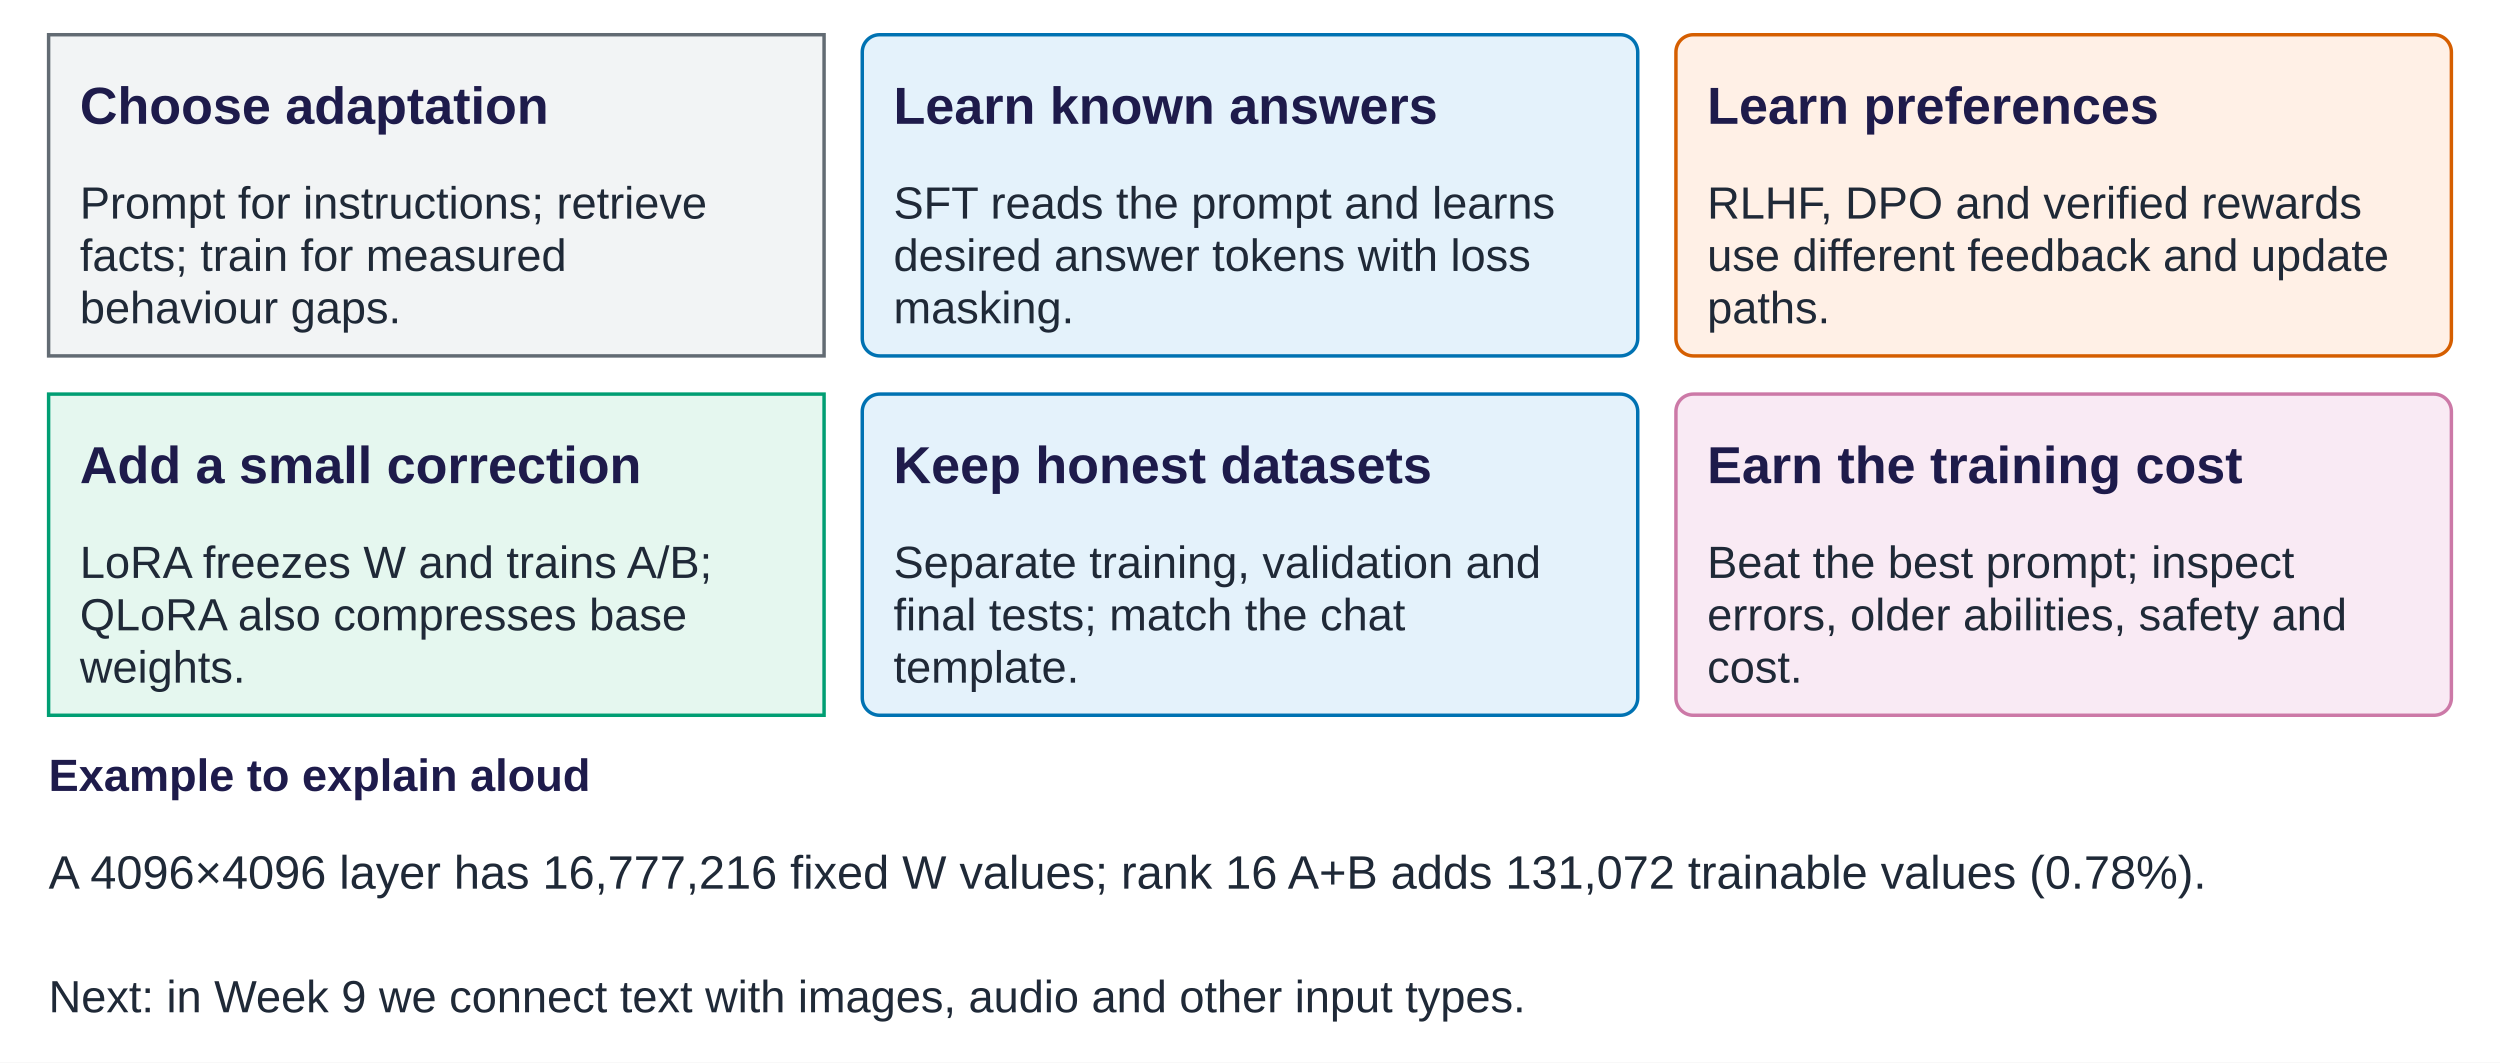
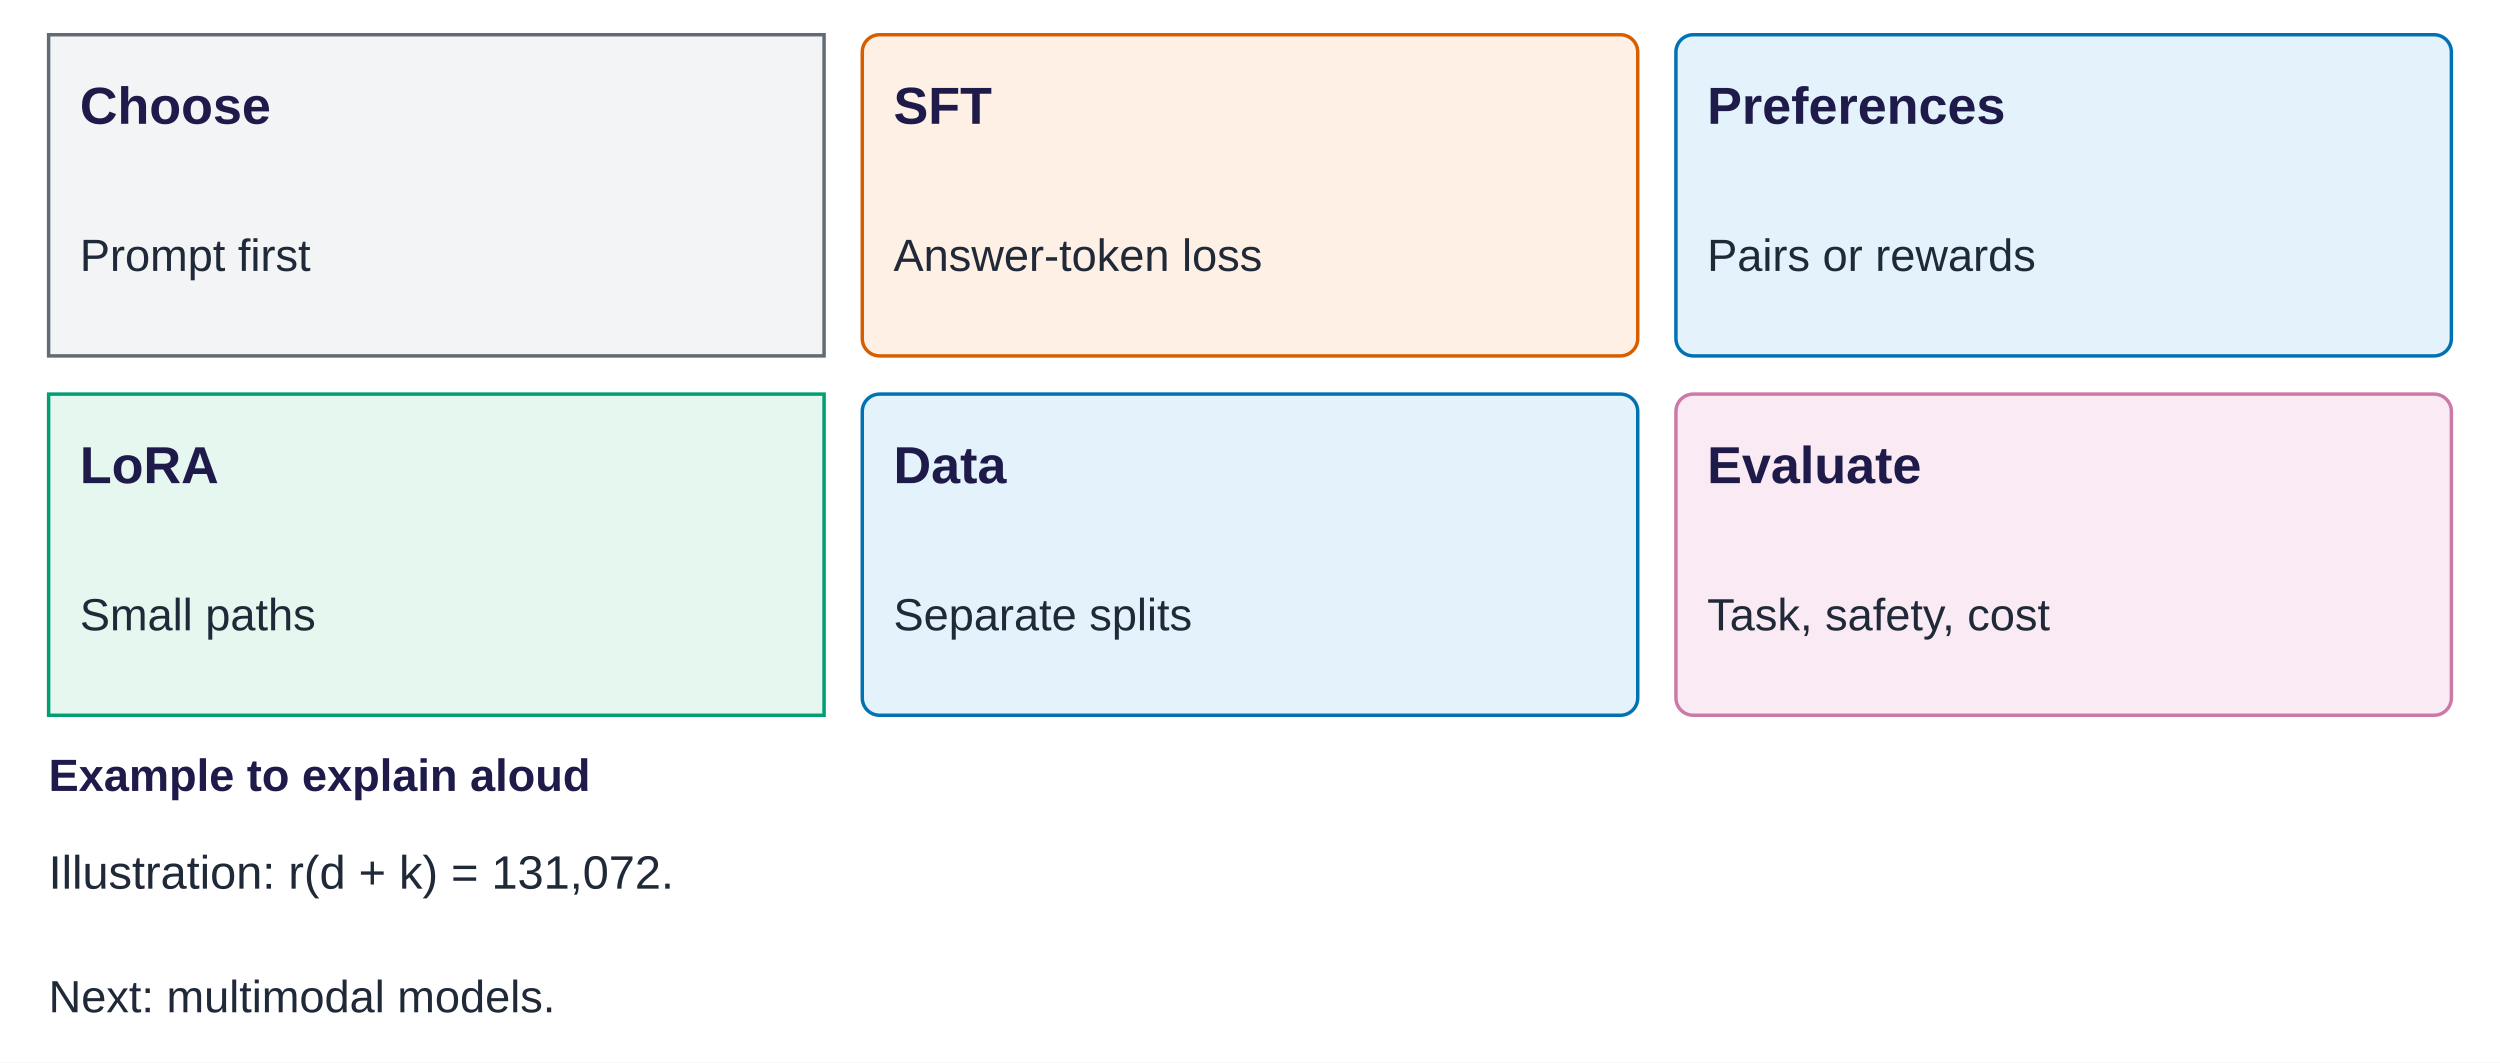
<svg xmlns="http://www.w3.org/2000/svg" width="1440" height="612" role="img">
  <rect width="100%" height="100%" fill="white" />
  <defs />
  <rect x="28" y="20" width="446.667" height="185" rx="0" fill="#F2F4F5" stroke="#626B73" stroke-width="2" />
  <text font-family="Arial,sans-serif" font-size="30" fill="#1E1B4B" font-weight="700" text-anchor="start">
-     <tspan x="46" y="71.3">Choose adaptation</tspan>
+     <tspan x="46" y="71.3">Choose</tspan>
  </text>
  <text font-family="Arial,sans-serif" font-size="26" fill="#1F2937" font-weight="400" text-anchor="start">
-     <tspan x="46" y="125.9">Prompt for instructions; retrieve</tspan>
+     <tspan x="46" y="156.06">Prompt first</tspan>
+   </text>
+   <rect x="496.667" y="20" width="446.667" height="185" rx="10" fill="#FFF0E6" stroke="#D55E00" stroke-width="2" />
+   <text font-family="Arial,sans-serif" font-size="30" fill="#1E1B4B" font-weight="700" text-anchor="start">
+     <tspan x="514.667" y="71.3">SFT</tspan>
  </text>
  <text font-family="Arial,sans-serif" font-size="26" fill="#1F2937" font-weight="400" text-anchor="start">
-     <tspan x="46" y="156.06">facts; train for measured</tspan>
+     <tspan x="514.667" y="156.06">Answer-token loss</tspan>
+   </text>
+   <rect x="965.333" y="20" width="446.667" height="185" rx="10" fill="#E4F2FB" stroke="#0072B2" stroke-width="2" />
+   <text font-family="Arial,sans-serif" font-size="30" fill="#1E1B4B" font-weight="700" text-anchor="start">
+     <tspan x="983.333" y="71.3">Preferences</tspan>
  </text>
  <text font-family="Arial,sans-serif" font-size="26" fill="#1F2937" font-weight="400" text-anchor="start">
-     <tspan x="46" y="186.22">behaviour gaps.</tspan>
-   </text>
-   <rect x="496.667" y="20" width="446.667" height="185" rx="10" fill="#E4F2FB" stroke="#0072B2" stroke-width="2" />
-   <text font-family="Arial,sans-serif" font-size="30" fill="#1E1B4B" font-weight="700" text-anchor="start">
-     <tspan x="514.667" y="71.3">Learn known answers</tspan>
-   </text>
-   <text font-family="Arial,sans-serif" font-size="26" fill="#1F2937" font-weight="400" text-anchor="start">
-     <tspan x="514.667" y="125.9">SFT reads the prompt and learns</tspan>
-   </text>
-   <text font-family="Arial,sans-serif" font-size="26" fill="#1F2937" font-weight="400" text-anchor="start">
-     <tspan x="514.667" y="156.06">desired answer tokens with loss</tspan>
-   </text>
-   <text font-family="Arial,sans-serif" font-size="26" fill="#1F2937" font-weight="400" text-anchor="start">
-     <tspan x="514.667" y="186.22">masking.</tspan>
-   </text>
-   <rect x="965.333" y="20" width="446.667" height="185" rx="10" fill="#FFF0E6" stroke="#D55E00" stroke-width="2" />
-   <text font-family="Arial,sans-serif" font-size="30" fill="#1E1B4B" font-weight="700" text-anchor="start">
-     <tspan x="983.333" y="71.3">Learn preferences</tspan>
-   </text>
-   <text font-family="Arial,sans-serif" font-size="26" fill="#1F2937" font-weight="400" text-anchor="start">
-     <tspan x="983.333" y="125.9">RLHF, DPO and verified rewards</tspan>
-   </text>
-   <text font-family="Arial,sans-serif" font-size="26" fill="#1F2937" font-weight="400" text-anchor="start">
-     <tspan x="983.333" y="156.06">use different feedback and update</tspan>
-   </text>
-   <text font-family="Arial,sans-serif" font-size="26" fill="#1F2937" font-weight="400" text-anchor="start">
-     <tspan x="983.333" y="186.22">paths.</tspan>
+     <tspan x="983.333" y="156.06">Pairs or rewards</tspan>
  </text>
  <rect x="28" y="227" width="446.667" height="185" rx="0" fill="#E5F7EF" stroke="#009E73" stroke-width="2" />
  <text font-family="Arial,sans-serif" font-size="30" fill="#1E1B4B" font-weight="700" text-anchor="start">
-     <tspan x="46" y="278.3">Add a small correction</tspan>
+     <tspan x="46" y="278.3">LoRA</tspan>
  </text>
  <text font-family="Arial,sans-serif" font-size="26" fill="#1F2937" font-weight="400" text-anchor="start">
-     <tspan x="46" y="332.9">LoRA freezes W and trains A/B;</tspan>
-   </text>
-   <text font-family="Arial,sans-serif" font-size="26" fill="#1F2937" font-weight="400" text-anchor="start">
-     <tspan x="46" y="363.06">QLoRA also compresses base</tspan>
-   </text>
-   <text font-family="Arial,sans-serif" font-size="26" fill="#1F2937" font-weight="400" text-anchor="start">
-     <tspan x="46" y="393.22">weights.</tspan>
+     <tspan x="46" y="363.06">Small paths</tspan>
  </text>
  <rect x="496.667" y="227" width="446.667" height="185" rx="10" fill="#E4F2FB" stroke="#0072B2" stroke-width="2" />
  <text font-family="Arial,sans-serif" font-size="30" fill="#1E1B4B" font-weight="700" text-anchor="start">
-     <tspan x="514.667" y="278.3">Keep honest datasets</tspan>
+     <tspan x="514.667" y="278.3">Data</tspan>
  </text>
  <text font-family="Arial,sans-serif" font-size="26" fill="#1F2937" font-weight="400" text-anchor="start">
-     <tspan x="514.667" y="332.9">Separate training, validation and</tspan>
-   </text>
-   <text font-family="Arial,sans-serif" font-size="26" fill="#1F2937" font-weight="400" text-anchor="start">
-     <tspan x="514.667" y="363.06">final tests; match the chat</tspan>
-   </text>
-   <text font-family="Arial,sans-serif" font-size="26" fill="#1F2937" font-weight="400" text-anchor="start">
-     <tspan x="514.667" y="393.22">template.</tspan>
+     <tspan x="514.667" y="363.06">Separate splits</tspan>
  </text>
  <rect x="965.333" y="227" width="446.667" height="185" rx="10" fill="#F9EAF4" stroke="#CC79A7" stroke-width="2" />
  <text font-family="Arial,sans-serif" font-size="30" fill="#1E1B4B" font-weight="700" text-anchor="start">
-     <tspan x="983.333" y="278.3">Earn the training cost</tspan>
+     <tspan x="983.333" y="278.3">Evaluate</tspan>
  </text>
  <text font-family="Arial,sans-serif" font-size="26" fill="#1F2937" font-weight="400" text-anchor="start">
-     <tspan x="983.333" y="332.9">Beat the best prompt; inspect</tspan>
-   </text>
-   <text font-family="Arial,sans-serif" font-size="26" fill="#1F2937" font-weight="400" text-anchor="start">
-     <tspan x="983.333" y="363.06">errors, older abilities, safety and</tspan>
-   </text>
-   <text font-family="Arial,sans-serif" font-size="26" fill="#1F2937" font-weight="400" text-anchor="start">
-     <tspan x="983.333" y="393.22">cost.</tspan>
+     <tspan x="983.333" y="363.06">Task, safety, cost</tspan>
  </text>
  <text font-family="Arial,sans-serif" font-size="26" fill="#1E1B4B" font-weight="700" text-anchor="start">
    <tspan x="28" y="455.56">Example to explain aloud</tspan>
  </text>
  <text font-family="Arial,sans-serif" font-size="27" fill="#1F2937" font-weight="400" text-anchor="start">
-     <tspan x="28" y="511.87">A 4096×4096 layer has 16,777,216 fixed W values; rank 16 A+B adds 131,072 trainable values (0.78%).</tspan>
+     <tspan x="28" y="511.87">Illustration: r(d + k) = 131,072.</tspan>
  </text>
  <text font-family="Arial,sans-serif" font-size="26" fill="#1F2937" font-weight="400" text-anchor="start">
-     <tspan x="28" y="583.06">Next: in Week 9 we connect text with images, audio and other input types.</tspan>
+     <tspan x="28" y="583.06">Next: multimodal models.</tspan>
  </text>
</svg>
